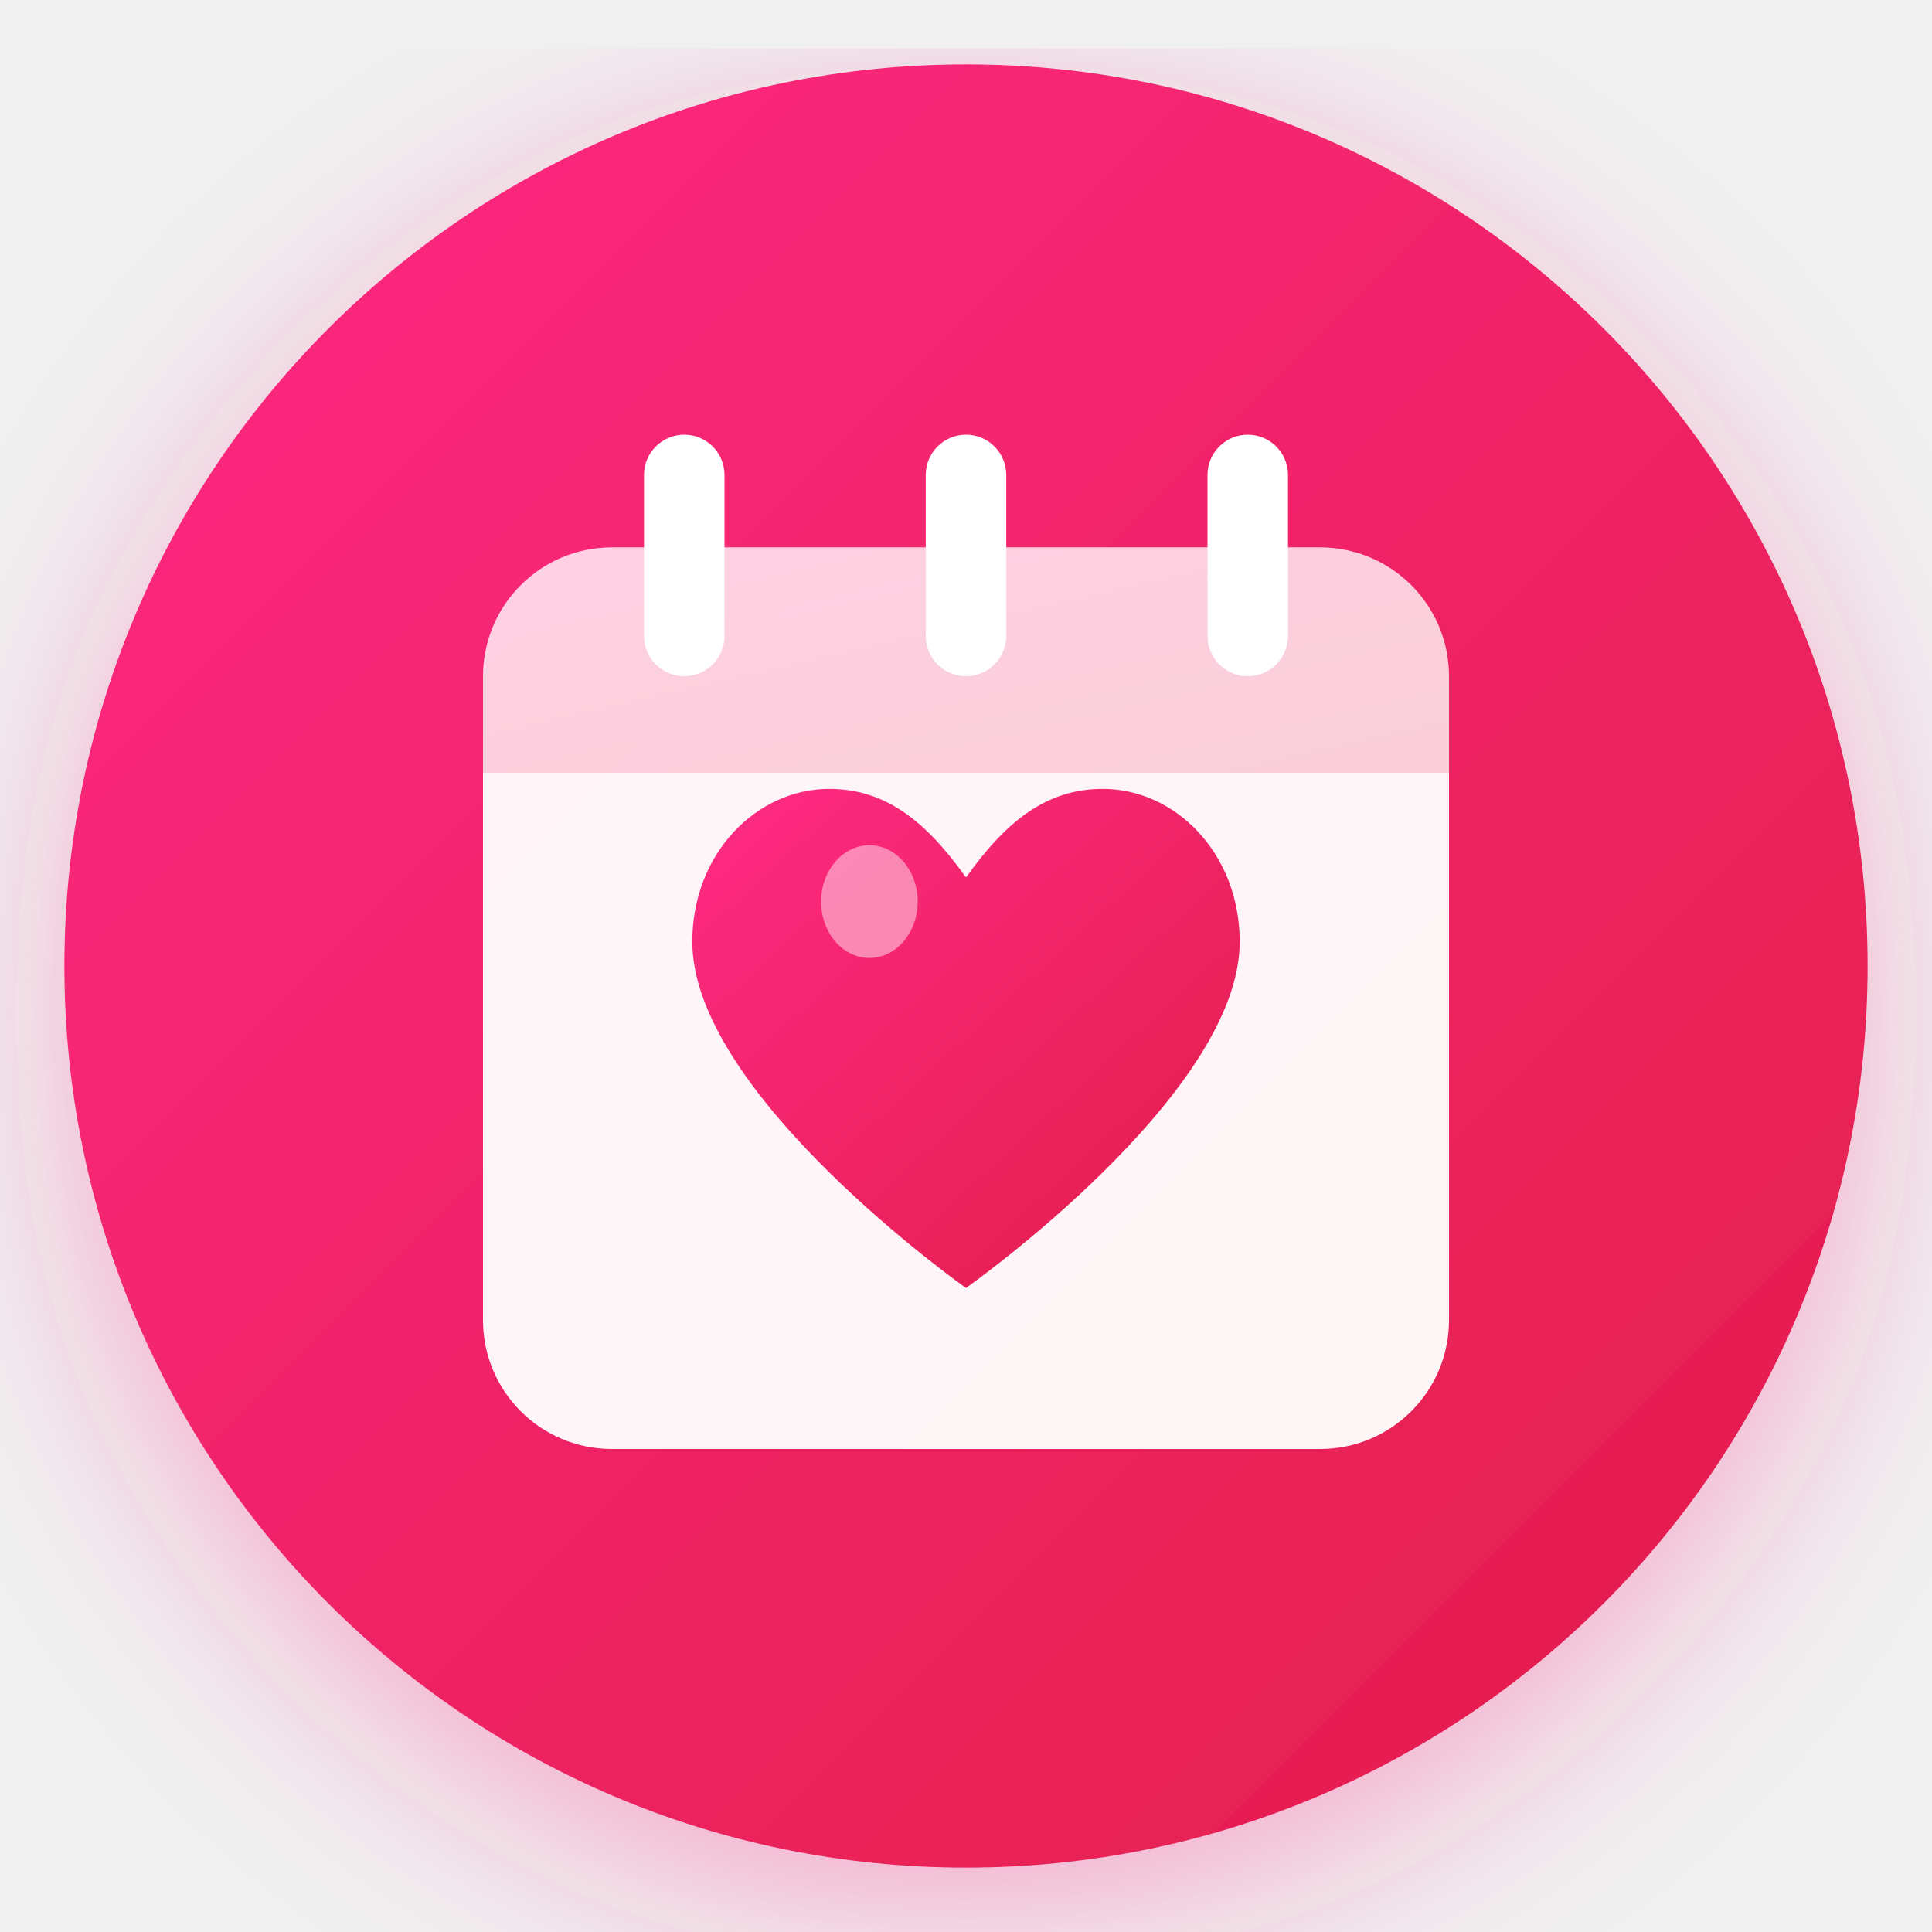
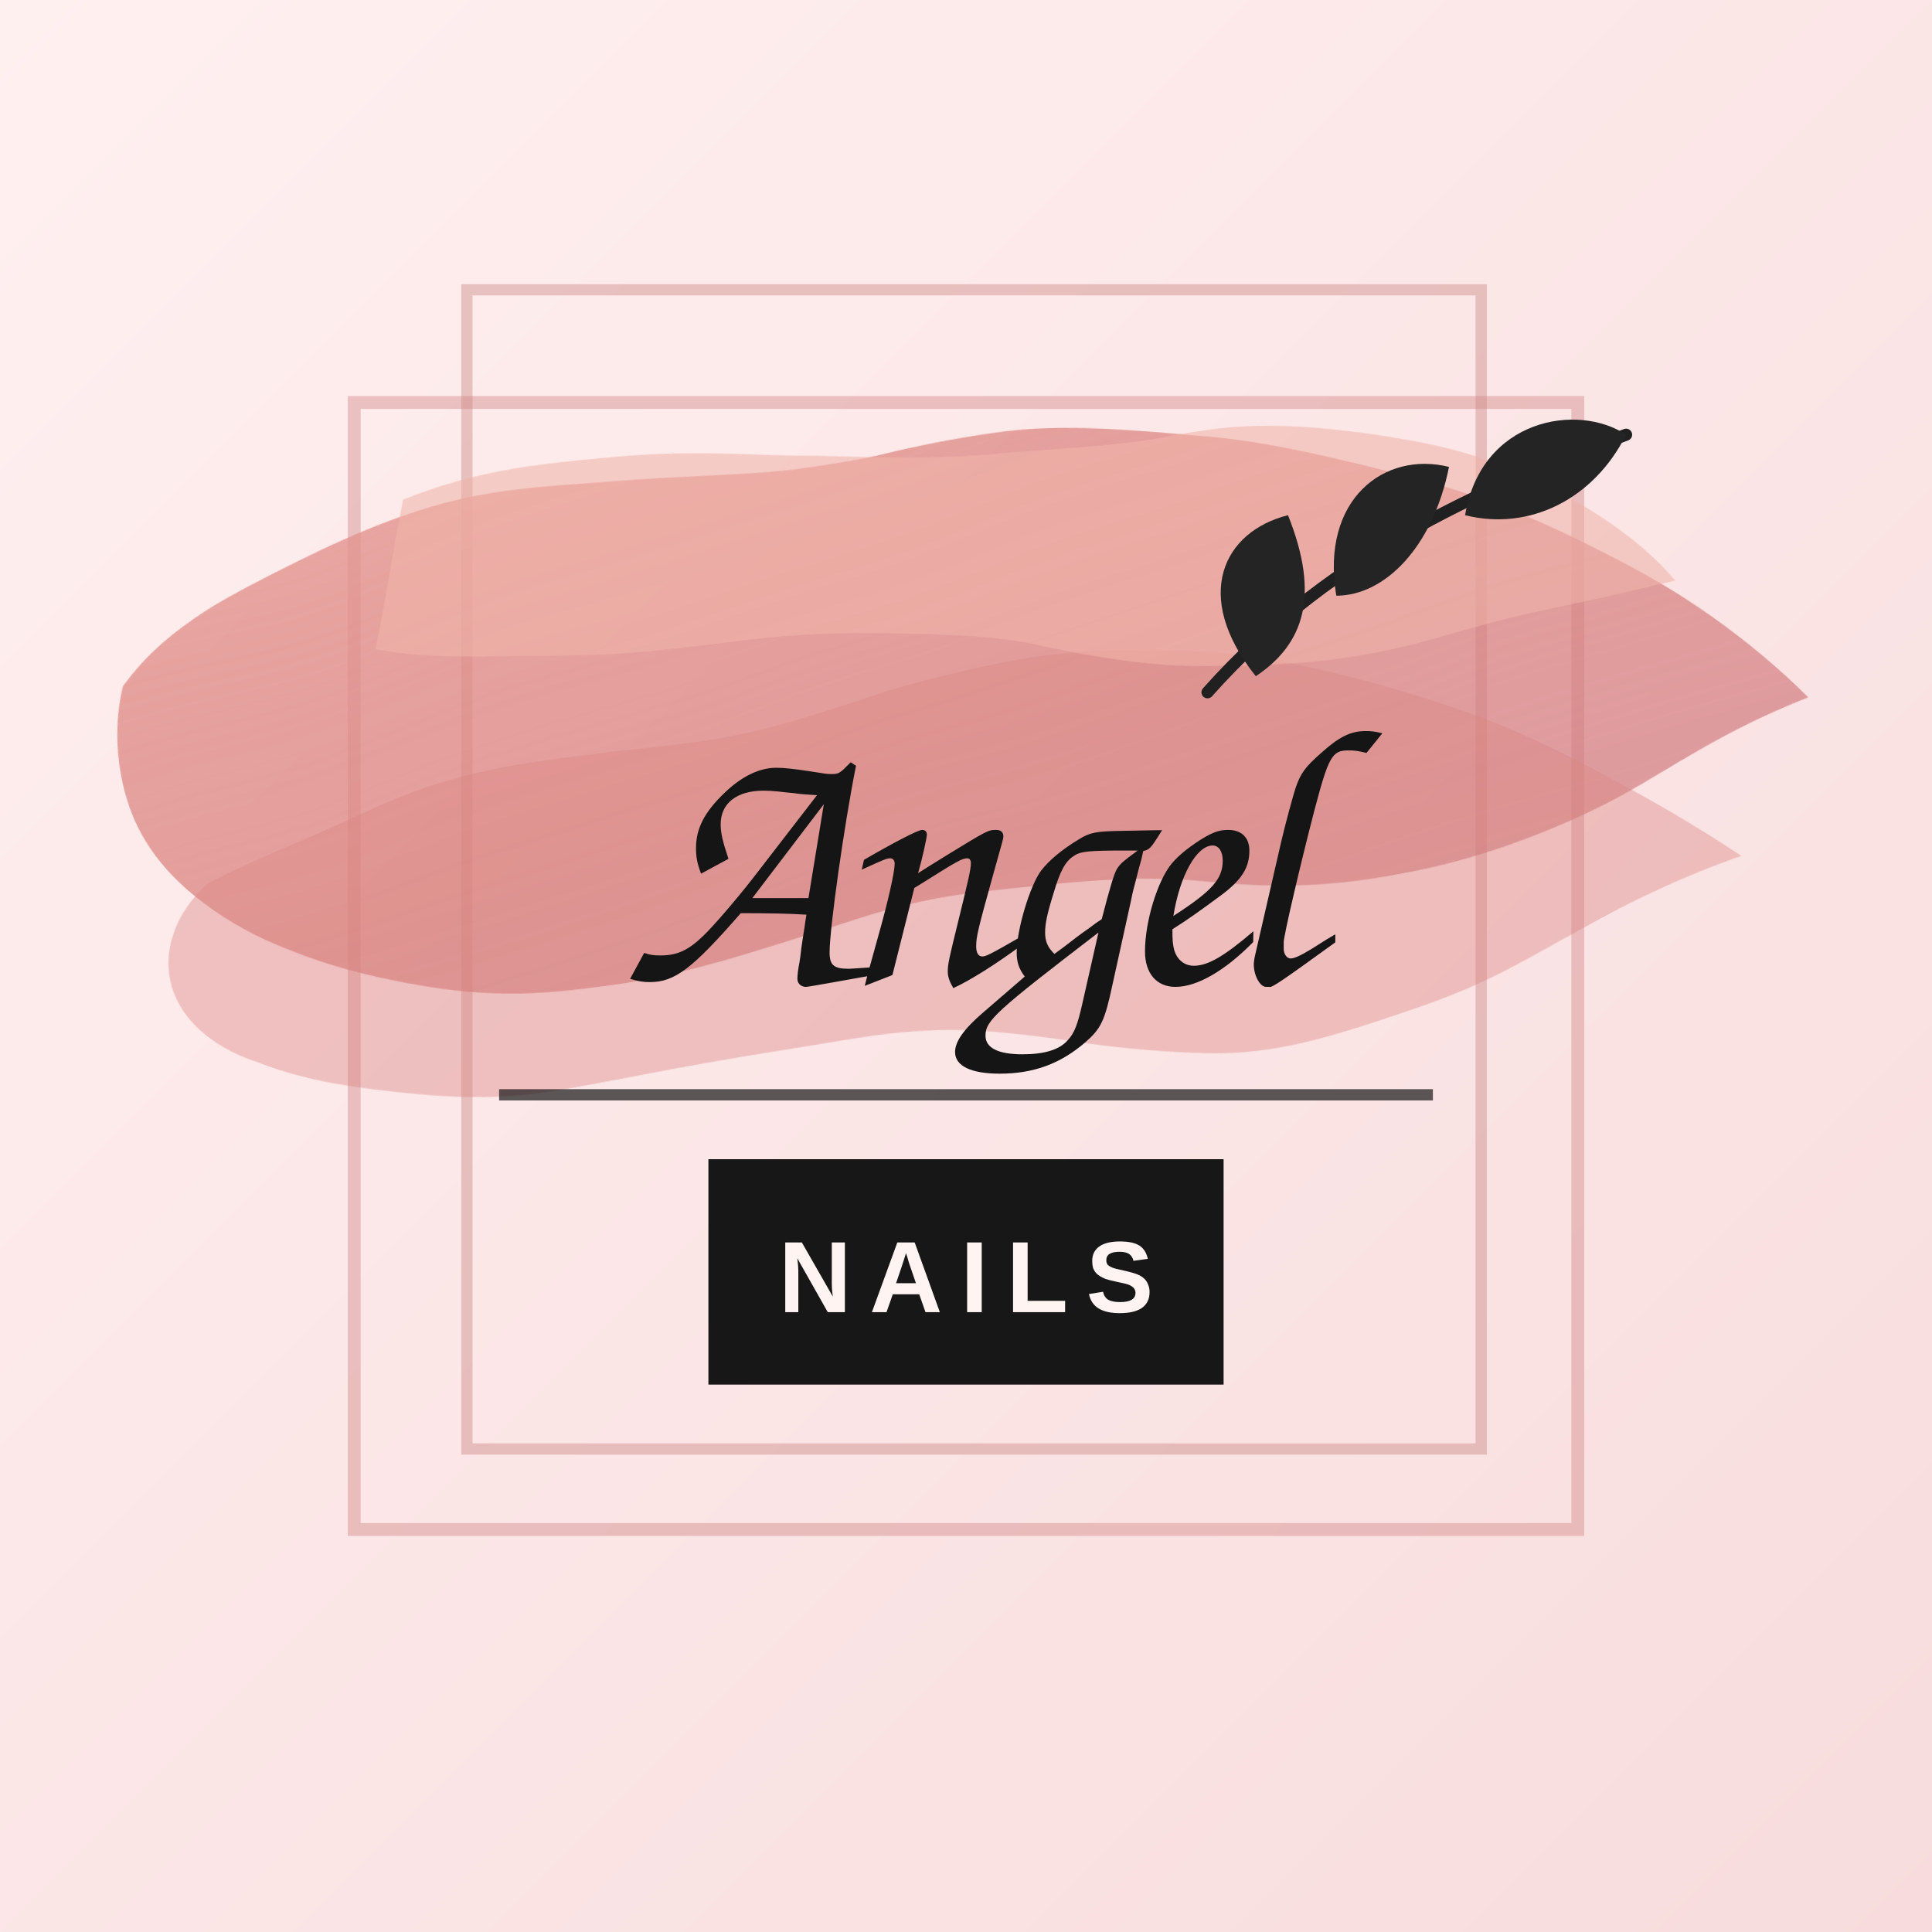
- <svg xmlns="http://www.w3.org/2000/svg" viewBox="0 0 120 120">
+ <svg xmlns="http://www.w3.org/2000/svg" viewBox="0 0 120 120" role="img" aria-labelledby="title desc">
  <defs>
-     <linearGradient id="grad" x1="0%" y1="0%" x2="100%" y2="100%">
-       <stop offset="0%" stop-color="#ff2a85" />
-       <stop offset="100%" stop-color="#e11d48" />
+     <linearGradient id="paper" x1="0" y1="0" x2="1" y2="1">
+       <stop offset="0" stop-color="#FFF0F0" />
+       <stop offset="1" stop-color="#F8DCDD" />
    </linearGradient>
-     <filter id="shadow">
-       <feDropShadow dx="0" dy="3" stdDeviation="6" flood-color="#ff2a85" flood-opacity="0.35" />
+     <linearGradient id="wash" x1="0" y1="0" x2="1" y2="1">
+       <stop offset="0" stop-color="#E8A09A" stop-opacity=".92" />
+       <stop offset=".5" stop-color="#D9827F" stop-opacity=".78" />
+       <stop offset="1" stop-color="#C66D78" stop-opacity=".62" />
+     </linearGradient>
+     <filter id="soft" x="-20%" y="-20%" width="140%" height="140%">
+       <feTurbulence type="fractalNoise" baseFrequency=".04" numOctaves="2" seed="7" result="noise" />
+       <feDisplacementMap in="SourceGraphic" in2="noise" scale="2" />
    </filter>
  </defs>
-   <circle cx="60" cy="60" r="56" fill="url(#grad)" filter="url(#shadow)" />
-   <rect x="30" y="34" width="60" height="56" rx="8" fill="white" opacity="0.95" />
-   <path d="M30,42 Q30,34 38,34 L82,34 Q90,34 90,42 L90,48 L30,48 Z" fill="url(#grad)" opacity="0.18" />
-   <rect x="40" y="27" width="5" height="15" rx="2.5" fill="white" />
-   <rect x="57.5" y="27" width="5" height="15" rx="2.5" fill="white" />
-   <rect x="75" y="27" width="5" height="15" rx="2.5" fill="white" />
-   <path d="M60,80 C60,80 43,68 43,58.5 C43,53 47,49 51.5,49 C55,49 57.5,51 60,54.5 C62.5,51 65,49 68.5,49 C73,49 77,53 77,58.5 C77,68 60,80 60,80 Z" fill="url(#grad)" />
-   <ellipse cx="54" cy="56" rx="3" ry="3.5" fill="white" opacity="0.45" />
+   <rect width="120" height="120" fill="url(#paper)" />
+   <rect x="22" y="25" width="76" height="70" fill="none" stroke="#D99594" stroke-opacity=".5" stroke-width=".8" />
+   <rect x="29" y="18" width="63" height="72" fill="none" stroke="#C98582" stroke-opacity=".42" stroke-width=".7" />
+   <g filter="url(#soft)" opacity=".95">
+     <path d="M8 43 C20 27 39 32 55 28 C71 24 98 29 112 43 C101 48 94 57 75 55 C55 53 38 67 18 59 C10 56 6 50 8 43Z" fill="url(#wash)" />
+     <path d="M13 55 C29 45 42 48 55 43 C73 37 91 42 108 53 C94 58 88 68 67 65 C47 62 31 72 16 66 C10 64 9 59 13 55Z" fill="#D9827F" opacity=".42" />
+     <path d="M25 31 C42 26 59 30 73 27 C85 25 98 29 104 36 C91 39 81 44 64 40 C48 37 36 43 23 40Z" fill="#F0B2A7" opacity=".58" />
+   </g>
+   <path d="M75 43 C83 34 93 30 101 27" fill="none" stroke="#202020" stroke-width=".75" stroke-linecap="round" />
+   <path d="M83 37 C82 31 86 28 90 29 C89 34 86 37 83 37Z" fill="#242424" />
+   <path d="M91 32 C92 26 98 25 101 27 C99 31 95 33 91 32Z" fill="#242424" />
+   <path d="M78 42 C74 37 76 33 80 32 C82 37 81 40 78 42Z" fill="#242424" />
+   <text x="60" y="61" text-anchor="middle" fill="#151515" font-family="'Brush Script MT', 'Segoe Script', cursive" font-size="23" font-style="italic" letter-spacing="-1.2">Angel</text>
+   <line x1="31" y1="68" x2="89" y2="68" stroke="#171717" stroke-width=".7" opacity=".7" />
+   <rect x="44" y="72" width="32" height="14" fill="#171717" />
+   <text x="60" y="81.5" text-anchor="middle" fill="#FFF4F2" font-family="Arial, sans-serif" font-size="6.3" font-weight="700" letter-spacing="1.1">NAILS</text>
</svg>
